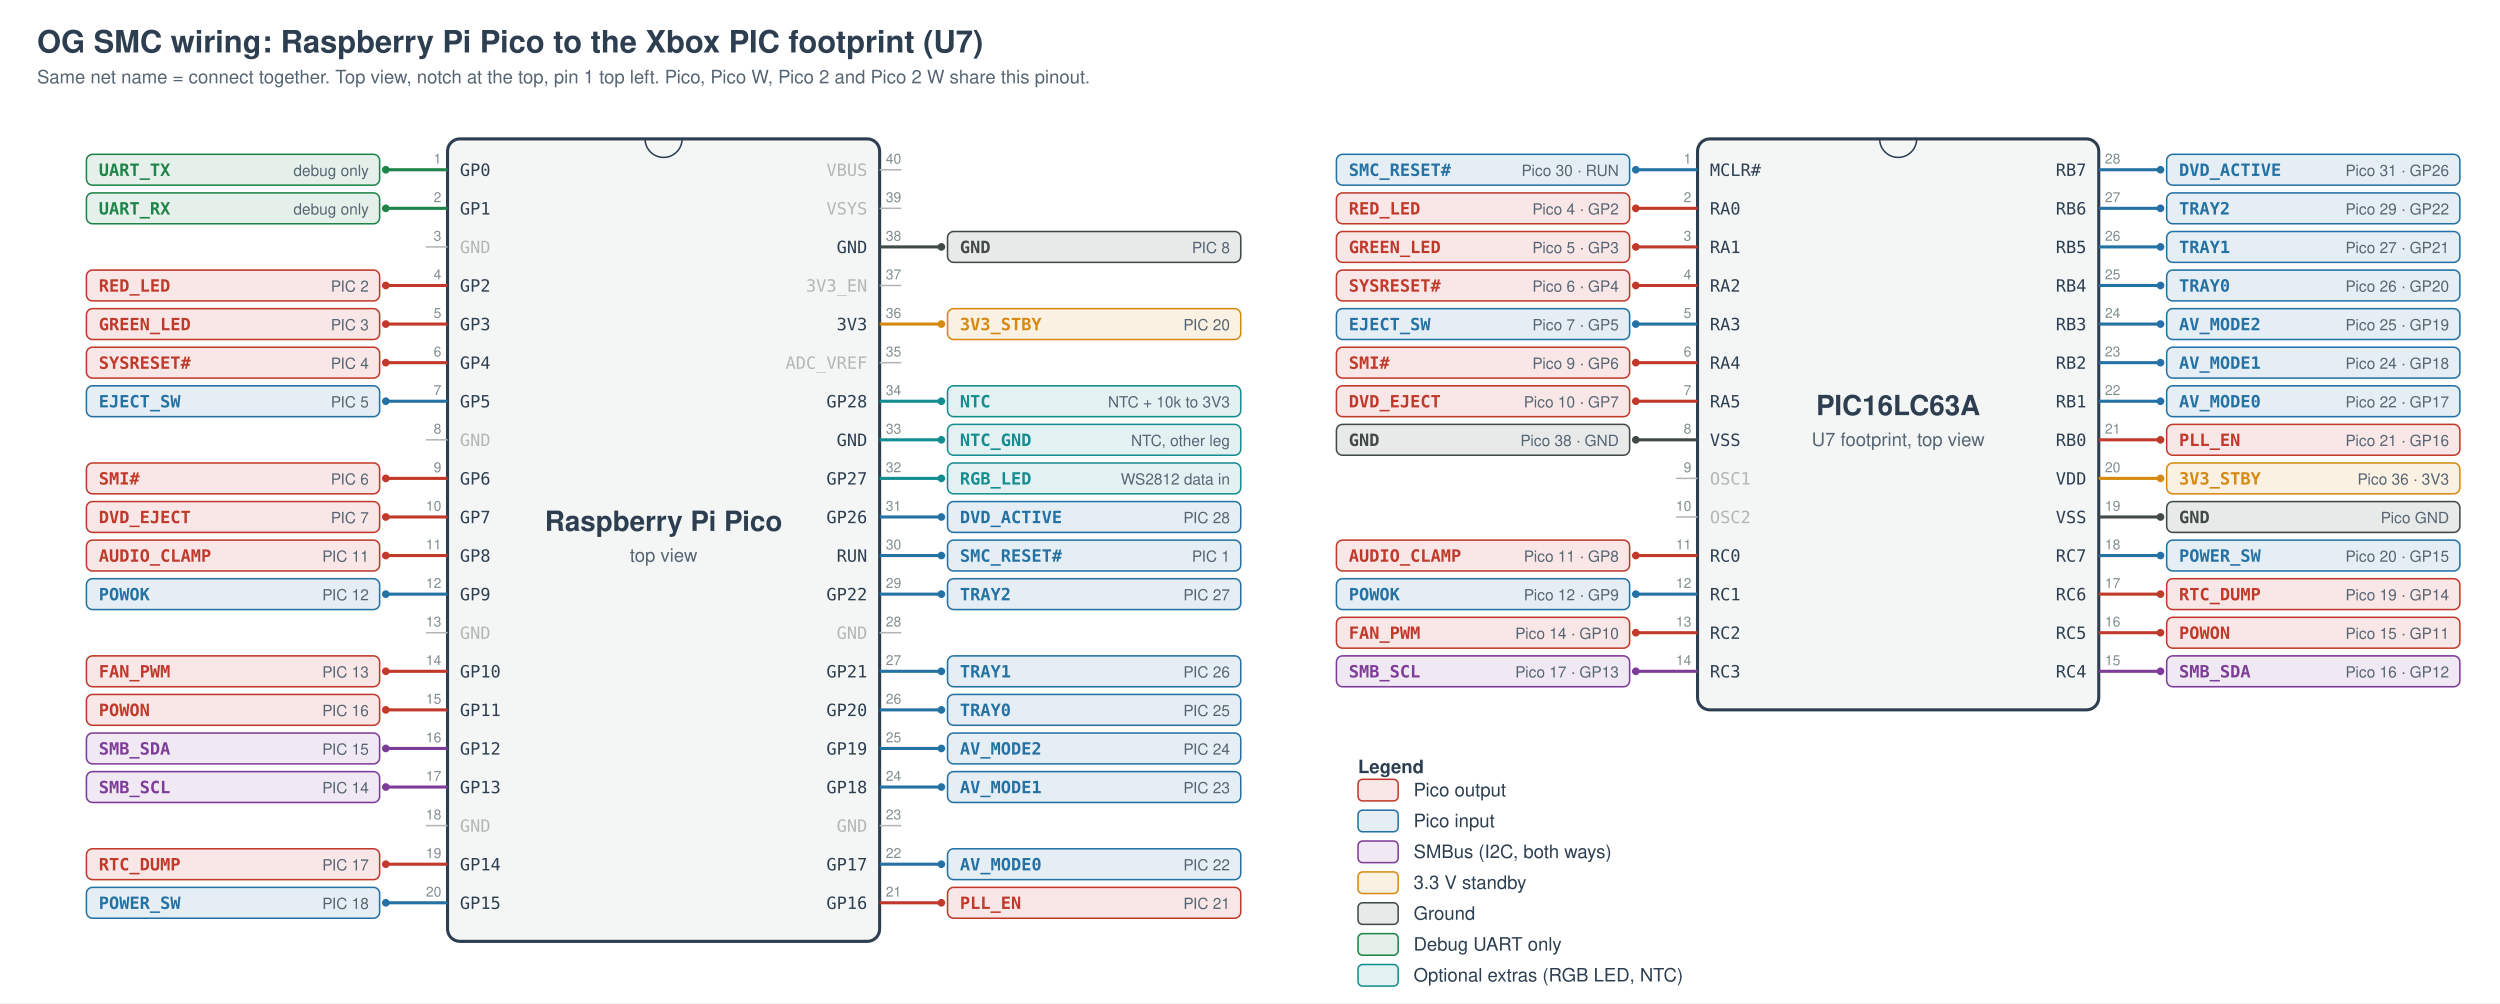
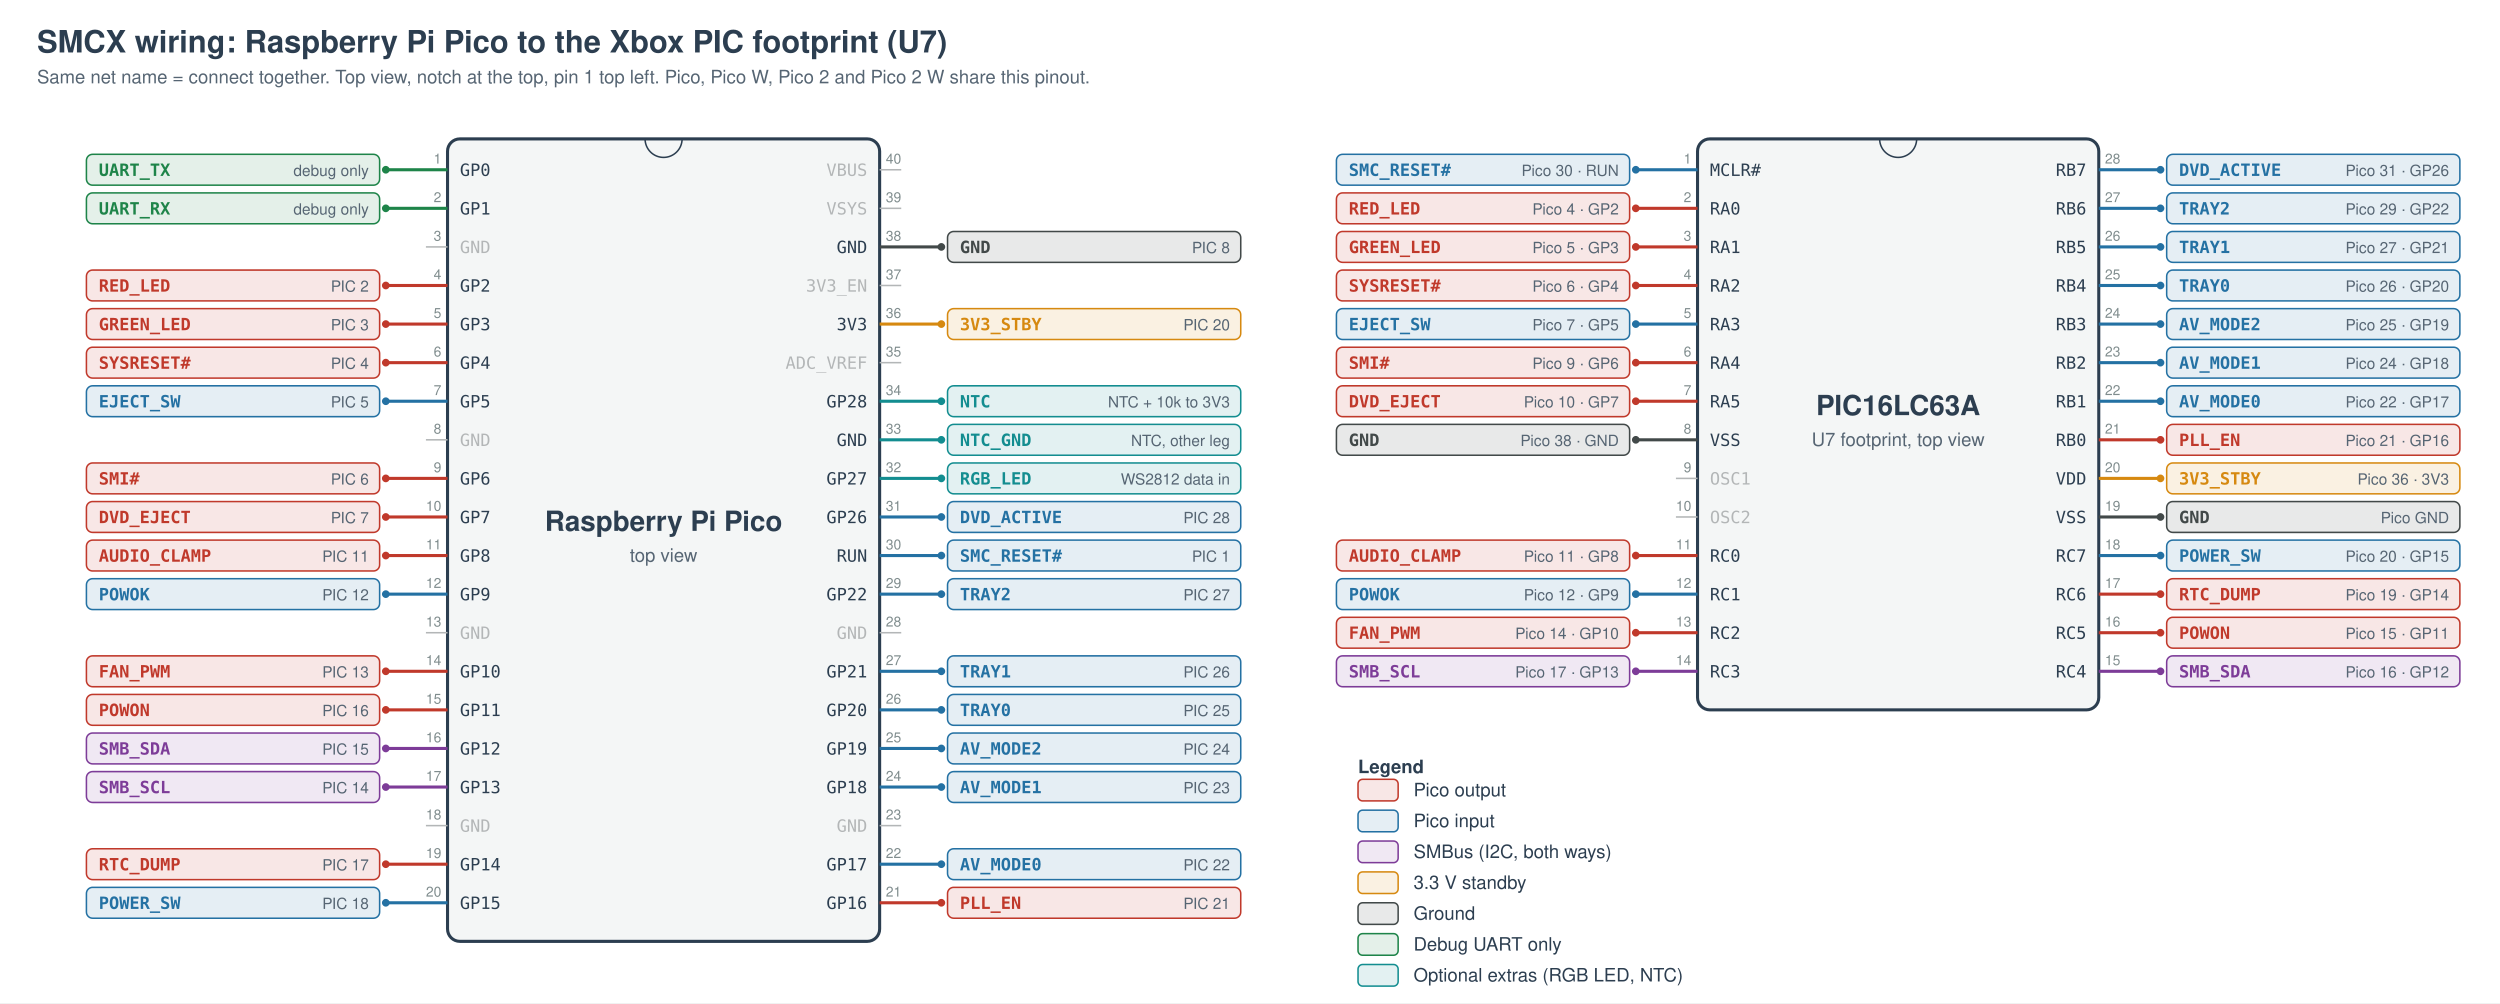
<svg xmlns="http://www.w3.org/2000/svg" viewBox="0 0 1620 650" width="1620" height="650" font-family="Segoe UI, Helvetica, Arial, sans-serif">
  <style>.body{fill:#f4f6f6;stroke:#2c3e50;stroke-width:2}.notch{fill:none;stroke:#2c3e50}
.title{font-size:18px;font-weight:600;fill:#2c3e50}.sub{font-size:12px;fill:#566573}
.num{font-size:9px;fill:#7f8c8d}.pin{font-size:11px;fill:#2c3e50;font-family:Consolas,Menlo,monospace}
.unused{fill:#b3b6b7}.net{font-size:11px;font-weight:600;font-family:Consolas,Menlo,monospace}
.to{font-size:10px;fill:#566573}.h{font-size:20px;font-weight:600;fill:#2c3e50}.leg{font-size:12px;fill:#2c3e50}</style>
  <rect width="1620" height="650" fill="#ffffff" />
-   <text x="24" y="34" class="h">OG SMC wiring: Raspberry Pi Pico to the Xbox PIC footprint (U7)</text>
+   <text x="24" y="34" class="h">SMCX wiring: Raspberry Pi Pico to the Xbox PIC footprint (U7)</text>
  <text x="24" y="54" class="sub">Same net name = connect together. Top view, notch at the top, pin 1 top left. Pico, Pico W, Pico 2 and Pico 2 W share this pinout.</text>
  <rect x="290" y="90" width="280" height="520" rx="8" class="body" />
  <path d="M 418 90 a 12 12 0 0 0 24 0" class="notch" />
  <text x="430" y="344" class="title" text-anchor="middle">Raspberry Pi Pico</text>
  <text x="430" y="364" class="sub" text-anchor="middle">top view</text>
  <line x1="290" y1="110" x2="250" y2="110" stroke="#1e8449" stroke-width="2" />
  <circle cx="250" cy="110" r="2.5" fill="#1e8449" />
  <text x="286" y="106" class="num" text-anchor="end">1</text>
  <text x="298" y="114" class="pin" text-anchor="start">GP0</text>
  <rect x="56" y="100" width="190" height="20" rx="4" fill="#1e8449" fill-opacity="0.12" stroke="#1e8449" />
  <text x="64" y="114" class="net" fill="#1e8449">UART_TX</text>
  <text x="239" y="114" class="to" text-anchor="end">debug only</text>
  <line x1="290" y1="135" x2="250" y2="135" stroke="#1e8449" stroke-width="2" />
  <circle cx="250" cy="135" r="2.5" fill="#1e8449" />
  <text x="286" y="131" class="num" text-anchor="end">2</text>
  <text x="298" y="139" class="pin" text-anchor="start">GP1</text>
  <rect x="56" y="125" width="190" height="20" rx="4" fill="#1e8449" fill-opacity="0.12" stroke="#1e8449" />
  <text x="64" y="139" class="net" fill="#1e8449">UART_RX</text>
  <text x="239" y="139" class="to" text-anchor="end">debug only</text>
  <line x1="290" y1="160" x2="276" y2="160" stroke="#b3b6b7" stroke-width="1" />
  <text x="286" y="156" class="num" text-anchor="end">3</text>
  <text x="298" y="164" class="pin unused" text-anchor="start">GND</text>
  <line x1="290" y1="185" x2="250" y2="185" stroke="#c0392b" stroke-width="2" />
  <circle cx="250" cy="185" r="2.5" fill="#c0392b" />
  <text x="286" y="181" class="num" text-anchor="end">4</text>
  <text x="298" y="189" class="pin" text-anchor="start">GP2</text>
  <rect x="56" y="175" width="190" height="20" rx="4" fill="#c0392b" fill-opacity="0.12" stroke="#c0392b" />
  <text x="64" y="189" class="net" fill="#c0392b">RED_LED</text>
  <text x="239" y="189" class="to" text-anchor="end">PIC 2</text>
  <line x1="290" y1="210" x2="250" y2="210" stroke="#c0392b" stroke-width="2" />
  <circle cx="250" cy="210" r="2.5" fill="#c0392b" />
  <text x="286" y="206" class="num" text-anchor="end">5</text>
  <text x="298" y="214" class="pin" text-anchor="start">GP3</text>
  <rect x="56" y="200" width="190" height="20" rx="4" fill="#c0392b" fill-opacity="0.12" stroke="#c0392b" />
  <text x="64" y="214" class="net" fill="#c0392b">GREEN_LED</text>
  <text x="239" y="214" class="to" text-anchor="end">PIC 3</text>
  <line x1="290" y1="235" x2="250" y2="235" stroke="#c0392b" stroke-width="2" />
  <circle cx="250" cy="235" r="2.5" fill="#c0392b" />
  <text x="286" y="231" class="num" text-anchor="end">6</text>
  <text x="298" y="239" class="pin" text-anchor="start">GP4</text>
  <rect x="56" y="225" width="190" height="20" rx="4" fill="#c0392b" fill-opacity="0.12" stroke="#c0392b" />
  <text x="64" y="239" class="net" fill="#c0392b">SYSRESET#</text>
  <text x="239" y="239" class="to" text-anchor="end">PIC 4</text>
  <line x1="290" y1="260" x2="250" y2="260" stroke="#2471a3" stroke-width="2" />
  <circle cx="250" cy="260" r="2.5" fill="#2471a3" />
  <text x="286" y="256" class="num" text-anchor="end">7</text>
  <text x="298" y="264" class="pin" text-anchor="start">GP5</text>
  <rect x="56" y="250" width="190" height="20" rx="4" fill="#2471a3" fill-opacity="0.12" stroke="#2471a3" />
  <text x="64" y="264" class="net" fill="#2471a3">EJECT_SW</text>
  <text x="239" y="264" class="to" text-anchor="end">PIC 5</text>
  <line x1="290" y1="285" x2="276" y2="285" stroke="#b3b6b7" stroke-width="1" />
  <text x="286" y="281" class="num" text-anchor="end">8</text>
  <text x="298" y="289" class="pin unused" text-anchor="start">GND</text>
  <line x1="290" y1="310" x2="250" y2="310" stroke="#c0392b" stroke-width="2" />
  <circle cx="250" cy="310" r="2.5" fill="#c0392b" />
  <text x="286" y="306" class="num" text-anchor="end">9</text>
  <text x="298" y="314" class="pin" text-anchor="start">GP6</text>
  <rect x="56" y="300" width="190" height="20" rx="4" fill="#c0392b" fill-opacity="0.12" stroke="#c0392b" />
  <text x="64" y="314" class="net" fill="#c0392b">SMI#</text>
  <text x="239" y="314" class="to" text-anchor="end">PIC 6</text>
  <line x1="290" y1="335" x2="250" y2="335" stroke="#c0392b" stroke-width="2" />
  <circle cx="250" cy="335" r="2.5" fill="#c0392b" />
  <text x="286" y="331" class="num" text-anchor="end">10</text>
  <text x="298" y="339" class="pin" text-anchor="start">GP7</text>
  <rect x="56" y="325" width="190" height="20" rx="4" fill="#c0392b" fill-opacity="0.12" stroke="#c0392b" />
  <text x="64" y="339" class="net" fill="#c0392b">DVD_EJECT</text>
  <text x="239" y="339" class="to" text-anchor="end">PIC 7</text>
  <line x1="290" y1="360" x2="250" y2="360" stroke="#c0392b" stroke-width="2" />
  <circle cx="250" cy="360" r="2.5" fill="#c0392b" />
  <text x="286" y="356" class="num" text-anchor="end">11</text>
  <text x="298" y="364" class="pin" text-anchor="start">GP8</text>
  <rect x="56" y="350" width="190" height="20" rx="4" fill="#c0392b" fill-opacity="0.12" stroke="#c0392b" />
  <text x="64" y="364" class="net" fill="#c0392b">AUDIO_CLAMP</text>
  <text x="239" y="364" class="to" text-anchor="end">PIC 11</text>
  <line x1="290" y1="385" x2="250" y2="385" stroke="#2471a3" stroke-width="2" />
  <circle cx="250" cy="385" r="2.5" fill="#2471a3" />
  <text x="286" y="381" class="num" text-anchor="end">12</text>
  <text x="298" y="389" class="pin" text-anchor="start">GP9</text>
  <rect x="56" y="375" width="190" height="20" rx="4" fill="#2471a3" fill-opacity="0.12" stroke="#2471a3" />
  <text x="64" y="389" class="net" fill="#2471a3">POWOK</text>
  <text x="239" y="389" class="to" text-anchor="end">PIC 12</text>
  <line x1="290" y1="410" x2="276" y2="410" stroke="#b3b6b7" stroke-width="1" />
  <text x="286" y="406" class="num" text-anchor="end">13</text>
  <text x="298" y="414" class="pin unused" text-anchor="start">GND</text>
  <line x1="290" y1="435" x2="250" y2="435" stroke="#c0392b" stroke-width="2" />
  <circle cx="250" cy="435" r="2.5" fill="#c0392b" />
  <text x="286" y="431" class="num" text-anchor="end">14</text>
  <text x="298" y="439" class="pin" text-anchor="start">GP10</text>
  <rect x="56" y="425" width="190" height="20" rx="4" fill="#c0392b" fill-opacity="0.12" stroke="#c0392b" />
  <text x="64" y="439" class="net" fill="#c0392b">FAN_PWM</text>
  <text x="239" y="439" class="to" text-anchor="end">PIC 13</text>
  <line x1="290" y1="460" x2="250" y2="460" stroke="#c0392b" stroke-width="2" />
  <circle cx="250" cy="460" r="2.5" fill="#c0392b" />
  <text x="286" y="456" class="num" text-anchor="end">15</text>
  <text x="298" y="464" class="pin" text-anchor="start">GP11</text>
  <rect x="56" y="450" width="190" height="20" rx="4" fill="#c0392b" fill-opacity="0.12" stroke="#c0392b" />
  <text x="64" y="464" class="net" fill="#c0392b">POWON</text>
  <text x="239" y="464" class="to" text-anchor="end">PIC 16</text>
  <line x1="290" y1="485" x2="250" y2="485" stroke="#7d3c98" stroke-width="2" />
  <circle cx="250" cy="485" r="2.5" fill="#7d3c98" />
  <text x="286" y="481" class="num" text-anchor="end">16</text>
  <text x="298" y="489" class="pin" text-anchor="start">GP12</text>
  <rect x="56" y="475" width="190" height="20" rx="4" fill="#7d3c98" fill-opacity="0.12" stroke="#7d3c98" />
  <text x="64" y="489" class="net" fill="#7d3c98">SMB_SDA</text>
  <text x="239" y="489" class="to" text-anchor="end">PIC 15</text>
  <line x1="290" y1="510" x2="250" y2="510" stroke="#7d3c98" stroke-width="2" />
  <circle cx="250" cy="510" r="2.5" fill="#7d3c98" />
  <text x="286" y="506" class="num" text-anchor="end">17</text>
  <text x="298" y="514" class="pin" text-anchor="start">GP13</text>
  <rect x="56" y="500" width="190" height="20" rx="4" fill="#7d3c98" fill-opacity="0.12" stroke="#7d3c98" />
  <text x="64" y="514" class="net" fill="#7d3c98">SMB_SCL</text>
  <text x="239" y="514" class="to" text-anchor="end">PIC 14</text>
  <line x1="290" y1="535" x2="276" y2="535" stroke="#b3b6b7" stroke-width="1" />
  <text x="286" y="531" class="num" text-anchor="end">18</text>
  <text x="298" y="539" class="pin unused" text-anchor="start">GND</text>
  <line x1="290" y1="560" x2="250" y2="560" stroke="#c0392b" stroke-width="2" />
  <circle cx="250" cy="560" r="2.5" fill="#c0392b" />
  <text x="286" y="556" class="num" text-anchor="end">19</text>
  <text x="298" y="564" class="pin" text-anchor="start">GP14</text>
  <rect x="56" y="550" width="190" height="20" rx="4" fill="#c0392b" fill-opacity="0.12" stroke="#c0392b" />
  <text x="64" y="564" class="net" fill="#c0392b">RTC_DUMP</text>
  <text x="239" y="564" class="to" text-anchor="end">PIC 17</text>
  <line x1="290" y1="585" x2="250" y2="585" stroke="#2471a3" stroke-width="2" />
  <circle cx="250" cy="585" r="2.5" fill="#2471a3" />
  <text x="286" y="581" class="num" text-anchor="end">20</text>
  <text x="298" y="589" class="pin" text-anchor="start">GP15</text>
  <rect x="56" y="575" width="190" height="20" rx="4" fill="#2471a3" fill-opacity="0.12" stroke="#2471a3" />
  <text x="64" y="589" class="net" fill="#2471a3">POWER_SW</text>
  <text x="239" y="589" class="to" text-anchor="end">PIC 18</text>
  <line x1="570" y1="585" x2="610" y2="585" stroke="#c0392b" stroke-width="2" />
  <circle cx="610" cy="585" r="2.5" fill="#c0392b" />
  <text x="574" y="581" class="num" text-anchor="start">21</text>
  <text x="562" y="589" class="pin" text-anchor="end">GP16</text>
  <rect x="614" y="575" width="190" height="20" rx="4" fill="#c0392b" fill-opacity="0.12" stroke="#c0392b" />
  <text x="622" y="589" class="net" fill="#c0392b">PLL_EN</text>
  <text x="797" y="589" class="to" text-anchor="end">PIC 21</text>
  <line x1="570" y1="560" x2="610" y2="560" stroke="#2471a3" stroke-width="2" />
  <circle cx="610" cy="560" r="2.5" fill="#2471a3" />
  <text x="574" y="556" class="num" text-anchor="start">22</text>
  <text x="562" y="564" class="pin" text-anchor="end">GP17</text>
  <rect x="614" y="550" width="190" height="20" rx="4" fill="#2471a3" fill-opacity="0.12" stroke="#2471a3" />
  <text x="622" y="564" class="net" fill="#2471a3">AV_MODE0</text>
  <text x="797" y="564" class="to" text-anchor="end">PIC 22</text>
  <line x1="570" y1="535" x2="584" y2="535" stroke="#b3b6b7" stroke-width="1" />
  <text x="574" y="531" class="num" text-anchor="start">23</text>
  <text x="562" y="539" class="pin unused" text-anchor="end">GND</text>
  <line x1="570" y1="510" x2="610" y2="510" stroke="#2471a3" stroke-width="2" />
  <circle cx="610" cy="510" r="2.5" fill="#2471a3" />
  <text x="574" y="506" class="num" text-anchor="start">24</text>
  <text x="562" y="514" class="pin" text-anchor="end">GP18</text>
  <rect x="614" y="500" width="190" height="20" rx="4" fill="#2471a3" fill-opacity="0.12" stroke="#2471a3" />
  <text x="622" y="514" class="net" fill="#2471a3">AV_MODE1</text>
  <text x="797" y="514" class="to" text-anchor="end">PIC 23</text>
  <line x1="570" y1="485" x2="610" y2="485" stroke="#2471a3" stroke-width="2" />
  <circle cx="610" cy="485" r="2.5" fill="#2471a3" />
  <text x="574" y="481" class="num" text-anchor="start">25</text>
  <text x="562" y="489" class="pin" text-anchor="end">GP19</text>
  <rect x="614" y="475" width="190" height="20" rx="4" fill="#2471a3" fill-opacity="0.12" stroke="#2471a3" />
  <text x="622" y="489" class="net" fill="#2471a3">AV_MODE2</text>
  <text x="797" y="489" class="to" text-anchor="end">PIC 24</text>
  <line x1="570" y1="460" x2="610" y2="460" stroke="#2471a3" stroke-width="2" />
  <circle cx="610" cy="460" r="2.5" fill="#2471a3" />
  <text x="574" y="456" class="num" text-anchor="start">26</text>
  <text x="562" y="464" class="pin" text-anchor="end">GP20</text>
  <rect x="614" y="450" width="190" height="20" rx="4" fill="#2471a3" fill-opacity="0.12" stroke="#2471a3" />
  <text x="622" y="464" class="net" fill="#2471a3">TRAY0</text>
  <text x="797" y="464" class="to" text-anchor="end">PIC 25</text>
  <line x1="570" y1="435" x2="610" y2="435" stroke="#2471a3" stroke-width="2" />
  <circle cx="610" cy="435" r="2.5" fill="#2471a3" />
  <text x="574" y="431" class="num" text-anchor="start">27</text>
  <text x="562" y="439" class="pin" text-anchor="end">GP21</text>
  <rect x="614" y="425" width="190" height="20" rx="4" fill="#2471a3" fill-opacity="0.12" stroke="#2471a3" />
  <text x="622" y="439" class="net" fill="#2471a3">TRAY1</text>
  <text x="797" y="439" class="to" text-anchor="end">PIC 26</text>
  <line x1="570" y1="410" x2="584" y2="410" stroke="#b3b6b7" stroke-width="1" />
  <text x="574" y="406" class="num" text-anchor="start">28</text>
  <text x="562" y="414" class="pin unused" text-anchor="end">GND</text>
  <line x1="570" y1="385" x2="610" y2="385" stroke="#2471a3" stroke-width="2" />
  <circle cx="610" cy="385" r="2.5" fill="#2471a3" />
  <text x="574" y="381" class="num" text-anchor="start">29</text>
  <text x="562" y="389" class="pin" text-anchor="end">GP22</text>
  <rect x="614" y="375" width="190" height="20" rx="4" fill="#2471a3" fill-opacity="0.12" stroke="#2471a3" />
  <text x="622" y="389" class="net" fill="#2471a3">TRAY2</text>
  <text x="797" y="389" class="to" text-anchor="end">PIC 27</text>
  <line x1="570" y1="360" x2="610" y2="360" stroke="#2471a3" stroke-width="2" />
  <circle cx="610" cy="360" r="2.5" fill="#2471a3" />
  <text x="574" y="356" class="num" text-anchor="start">30</text>
  <text x="562" y="364" class="pin" text-anchor="end">RUN</text>
  <rect x="614" y="350" width="190" height="20" rx="4" fill="#2471a3" fill-opacity="0.12" stroke="#2471a3" />
  <text x="622" y="364" class="net" fill="#2471a3">SMC_RESET#</text>
  <text x="797" y="364" class="to" text-anchor="end">PIC 1</text>
  <line x1="570" y1="335" x2="610" y2="335" stroke="#2471a3" stroke-width="2" />
  <circle cx="610" cy="335" r="2.5" fill="#2471a3" />
  <text x="574" y="331" class="num" text-anchor="start">31</text>
  <text x="562" y="339" class="pin" text-anchor="end">GP26</text>
  <rect x="614" y="325" width="190" height="20" rx="4" fill="#2471a3" fill-opacity="0.12" stroke="#2471a3" />
  <text x="622" y="339" class="net" fill="#2471a3">DVD_ACTIVE</text>
  <text x="797" y="339" class="to" text-anchor="end">PIC 28</text>
  <line x1="570" y1="310" x2="610" y2="310" stroke="#138d90" stroke-width="2" />
  <circle cx="610" cy="310" r="2.5" fill="#138d90" />
  <text x="574" y="306" class="num" text-anchor="start">32</text>
  <text x="562" y="314" class="pin" text-anchor="end">GP27</text>
  <rect x="614" y="300" width="190" height="20" rx="4" fill="#138d90" fill-opacity="0.12" stroke="#138d90" />
  <text x="622" y="314" class="net" fill="#138d90">RGB_LED</text>
  <text x="797" y="314" class="to" text-anchor="end">WS2812 data in</text>
  <line x1="570" y1="285" x2="610" y2="285" stroke="#138d90" stroke-width="2" />
  <circle cx="610" cy="285" r="2.5" fill="#138d90" />
  <text x="574" y="281" class="num" text-anchor="start">33</text>
  <text x="562" y="289" class="pin" text-anchor="end">GND</text>
  <rect x="614" y="275" width="190" height="20" rx="4" fill="#138d90" fill-opacity="0.12" stroke="#138d90" />
  <text x="622" y="289" class="net" fill="#138d90">NTC_GND</text>
  <text x="797" y="289" class="to" text-anchor="end">NTC, other leg</text>
  <line x1="570" y1="260" x2="610" y2="260" stroke="#138d90" stroke-width="2" />
  <circle cx="610" cy="260" r="2.5" fill="#138d90" />
  <text x="574" y="256" class="num" text-anchor="start">34</text>
  <text x="562" y="264" class="pin" text-anchor="end">GP28</text>
  <rect x="614" y="250" width="190" height="20" rx="4" fill="#138d90" fill-opacity="0.12" stroke="#138d90" />
  <text x="622" y="264" class="net" fill="#138d90">NTC</text>
  <text x="797" y="264" class="to" text-anchor="end">NTC + 10k to 3V3</text>
  <line x1="570" y1="235" x2="584" y2="235" stroke="#b3b6b7" stroke-width="1" />
  <text x="574" y="231" class="num" text-anchor="start">35</text>
  <text x="562" y="239" class="pin unused" text-anchor="end">ADC_VREF</text>
  <line x1="570" y1="210" x2="610" y2="210" stroke="#d68910" stroke-width="2" />
  <circle cx="610" cy="210" r="2.5" fill="#d68910" />
  <text x="574" y="206" class="num" text-anchor="start">36</text>
  <text x="562" y="214" class="pin" text-anchor="end">3V3</text>
  <rect x="614" y="200" width="190" height="20" rx="4" fill="#d68910" fill-opacity="0.12" stroke="#d68910" />
  <text x="622" y="214" class="net" fill="#d68910">3V3_STBY</text>
  <text x="797" y="214" class="to" text-anchor="end">PIC 20</text>
  <line x1="570" y1="185" x2="584" y2="185" stroke="#b3b6b7" stroke-width="1" />
  <text x="574" y="181" class="num" text-anchor="start">37</text>
  <text x="562" y="189" class="pin unused" text-anchor="end">3V3_EN</text>
  <line x1="570" y1="160" x2="610" y2="160" stroke="#424949" stroke-width="2" />
  <circle cx="610" cy="160" r="2.5" fill="#424949" />
  <text x="574" y="156" class="num" text-anchor="start">38</text>
  <text x="562" y="164" class="pin" text-anchor="end">GND</text>
  <rect x="614" y="150" width="190" height="20" rx="4" fill="#424949" fill-opacity="0.12" stroke="#424949" />
  <text x="622" y="164" class="net" fill="#424949">GND</text>
  <text x="797" y="164" class="to" text-anchor="end">PIC 8</text>
  <line x1="570" y1="135" x2="584" y2="135" stroke="#b3b6b7" stroke-width="1" />
  <text x="574" y="131" class="num" text-anchor="start">39</text>
  <text x="562" y="139" class="pin unused" text-anchor="end">VSYS</text>
  <line x1="570" y1="110" x2="584" y2="110" stroke="#b3b6b7" stroke-width="1" />
  <text x="574" y="106" class="num" text-anchor="start">40</text>
  <text x="562" y="114" class="pin unused" text-anchor="end">VBUS</text>
  <rect x="1100" y="90" width="260" height="370" rx="8" class="body" />
  <path d="M 1218 90 a 12 12 0 0 0 24 0" class="notch" />
  <text x="1230" y="269" class="title" text-anchor="middle">PIC16LC63A</text>
  <text x="1230" y="289" class="sub" text-anchor="middle">U7 footprint, top view</text>
  <line x1="1100" y1="110" x2="1060" y2="110" stroke="#2471a3" stroke-width="2" />
  <circle cx="1060" cy="110" r="2.5" fill="#2471a3" />
  <text x="1096" y="106" class="num" text-anchor="end">1</text>
  <text x="1108" y="114" class="pin" text-anchor="start">MCLR#</text>
  <rect x="866" y="100" width="190" height="20" rx="4" fill="#2471a3" fill-opacity="0.12" stroke="#2471a3" />
  <text x="874" y="114" class="net" fill="#2471a3">SMC_RESET#</text>
  <text x="1049" y="114" class="to" text-anchor="end">Pico 30 · RUN</text>
  <line x1="1100" y1="135" x2="1060" y2="135" stroke="#c0392b" stroke-width="2" />
  <circle cx="1060" cy="135" r="2.5" fill="#c0392b" />
  <text x="1096" y="131" class="num" text-anchor="end">2</text>
  <text x="1108" y="139" class="pin" text-anchor="start">RA0</text>
  <rect x="866" y="125" width="190" height="20" rx="4" fill="#c0392b" fill-opacity="0.12" stroke="#c0392b" />
  <text x="874" y="139" class="net" fill="#c0392b">RED_LED</text>
  <text x="1049" y="139" class="to" text-anchor="end">Pico 4 · GP2</text>
  <line x1="1100" y1="160" x2="1060" y2="160" stroke="#c0392b" stroke-width="2" />
  <circle cx="1060" cy="160" r="2.5" fill="#c0392b" />
  <text x="1096" y="156" class="num" text-anchor="end">3</text>
  <text x="1108" y="164" class="pin" text-anchor="start">RA1</text>
  <rect x="866" y="150" width="190" height="20" rx="4" fill="#c0392b" fill-opacity="0.12" stroke="#c0392b" />
  <text x="874" y="164" class="net" fill="#c0392b">GREEN_LED</text>
  <text x="1049" y="164" class="to" text-anchor="end">Pico 5 · GP3</text>
  <line x1="1100" y1="185" x2="1060" y2="185" stroke="#c0392b" stroke-width="2" />
  <circle cx="1060" cy="185" r="2.5" fill="#c0392b" />
  <text x="1096" y="181" class="num" text-anchor="end">4</text>
  <text x="1108" y="189" class="pin" text-anchor="start">RA2</text>
  <rect x="866" y="175" width="190" height="20" rx="4" fill="#c0392b" fill-opacity="0.12" stroke="#c0392b" />
  <text x="874" y="189" class="net" fill="#c0392b">SYSRESET#</text>
  <text x="1049" y="189" class="to" text-anchor="end">Pico 6 · GP4</text>
  <line x1="1100" y1="210" x2="1060" y2="210" stroke="#2471a3" stroke-width="2" />
  <circle cx="1060" cy="210" r="2.5" fill="#2471a3" />
  <text x="1096" y="206" class="num" text-anchor="end">5</text>
  <text x="1108" y="214" class="pin" text-anchor="start">RA3</text>
  <rect x="866" y="200" width="190" height="20" rx="4" fill="#2471a3" fill-opacity="0.12" stroke="#2471a3" />
  <text x="874" y="214" class="net" fill="#2471a3">EJECT_SW</text>
  <text x="1049" y="214" class="to" text-anchor="end">Pico 7 · GP5</text>
  <line x1="1100" y1="235" x2="1060" y2="235" stroke="#c0392b" stroke-width="2" />
  <circle cx="1060" cy="235" r="2.5" fill="#c0392b" />
  <text x="1096" y="231" class="num" text-anchor="end">6</text>
  <text x="1108" y="239" class="pin" text-anchor="start">RA4</text>
  <rect x="866" y="225" width="190" height="20" rx="4" fill="#c0392b" fill-opacity="0.12" stroke="#c0392b" />
  <text x="874" y="239" class="net" fill="#c0392b">SMI#</text>
  <text x="1049" y="239" class="to" text-anchor="end">Pico 9 · GP6</text>
  <line x1="1100" y1="260" x2="1060" y2="260" stroke="#c0392b" stroke-width="2" />
  <circle cx="1060" cy="260" r="2.5" fill="#c0392b" />
  <text x="1096" y="256" class="num" text-anchor="end">7</text>
  <text x="1108" y="264" class="pin" text-anchor="start">RA5</text>
  <rect x="866" y="250" width="190" height="20" rx="4" fill="#c0392b" fill-opacity="0.12" stroke="#c0392b" />
  <text x="874" y="264" class="net" fill="#c0392b">DVD_EJECT</text>
  <text x="1049" y="264" class="to" text-anchor="end">Pico 10 · GP7</text>
  <line x1="1100" y1="285" x2="1060" y2="285" stroke="#424949" stroke-width="2" />
  <circle cx="1060" cy="285" r="2.5" fill="#424949" />
  <text x="1096" y="281" class="num" text-anchor="end">8</text>
  <text x="1108" y="289" class="pin" text-anchor="start">VSS</text>
  <rect x="866" y="275" width="190" height="20" rx="4" fill="#424949" fill-opacity="0.12" stroke="#424949" />
  <text x="874" y="289" class="net" fill="#424949">GND</text>
  <text x="1049" y="289" class="to" text-anchor="end">Pico 38 · GND</text>
  <line x1="1100" y1="310" x2="1086" y2="310" stroke="#b3b6b7" stroke-width="1" />
  <text x="1096" y="306" class="num" text-anchor="end">9</text>
  <text x="1108" y="314" class="pin unused" text-anchor="start">OSC1</text>
  <line x1="1100" y1="335" x2="1086" y2="335" stroke="#b3b6b7" stroke-width="1" />
  <text x="1096" y="331" class="num" text-anchor="end">10</text>
  <text x="1108" y="339" class="pin unused" text-anchor="start">OSC2</text>
  <line x1="1100" y1="360" x2="1060" y2="360" stroke="#c0392b" stroke-width="2" />
  <circle cx="1060" cy="360" r="2.5" fill="#c0392b" />
  <text x="1096" y="356" class="num" text-anchor="end">11</text>
  <text x="1108" y="364" class="pin" text-anchor="start">RC0</text>
  <rect x="866" y="350" width="190" height="20" rx="4" fill="#c0392b" fill-opacity="0.12" stroke="#c0392b" />
  <text x="874" y="364" class="net" fill="#c0392b">AUDIO_CLAMP</text>
  <text x="1049" y="364" class="to" text-anchor="end">Pico 11 · GP8</text>
  <line x1="1100" y1="385" x2="1060" y2="385" stroke="#2471a3" stroke-width="2" />
  <circle cx="1060" cy="385" r="2.5" fill="#2471a3" />
  <text x="1096" y="381" class="num" text-anchor="end">12</text>
  <text x="1108" y="389" class="pin" text-anchor="start">RC1</text>
  <rect x="866" y="375" width="190" height="20" rx="4" fill="#2471a3" fill-opacity="0.12" stroke="#2471a3" />
  <text x="874" y="389" class="net" fill="#2471a3">POWOK</text>
  <text x="1049" y="389" class="to" text-anchor="end">Pico 12 · GP9</text>
  <line x1="1100" y1="410" x2="1060" y2="410" stroke="#c0392b" stroke-width="2" />
  <circle cx="1060" cy="410" r="2.5" fill="#c0392b" />
  <text x="1096" y="406" class="num" text-anchor="end">13</text>
  <text x="1108" y="414" class="pin" text-anchor="start">RC2</text>
  <rect x="866" y="400" width="190" height="20" rx="4" fill="#c0392b" fill-opacity="0.12" stroke="#c0392b" />
  <text x="874" y="414" class="net" fill="#c0392b">FAN_PWM</text>
  <text x="1049" y="414" class="to" text-anchor="end">Pico 14 · GP10</text>
  <line x1="1100" y1="435" x2="1060" y2="435" stroke="#7d3c98" stroke-width="2" />
  <circle cx="1060" cy="435" r="2.5" fill="#7d3c98" />
  <text x="1096" y="431" class="num" text-anchor="end">14</text>
  <text x="1108" y="439" class="pin" text-anchor="start">RC3</text>
  <rect x="866" y="425" width="190" height="20" rx="4" fill="#7d3c98" fill-opacity="0.12" stroke="#7d3c98" />
  <text x="874" y="439" class="net" fill="#7d3c98">SMB_SCL</text>
  <text x="1049" y="439" class="to" text-anchor="end">Pico 17 · GP13</text>
  <line x1="1360" y1="435" x2="1400" y2="435" stroke="#7d3c98" stroke-width="2" />
  <circle cx="1400" cy="435" r="2.5" fill="#7d3c98" />
  <text x="1364" y="431" class="num" text-anchor="start">15</text>
  <text x="1352" y="439" class="pin" text-anchor="end">RC4</text>
  <rect x="1404" y="425" width="190" height="20" rx="4" fill="#7d3c98" fill-opacity="0.12" stroke="#7d3c98" />
  <text x="1412" y="439" class="net" fill="#7d3c98">SMB_SDA</text>
  <text x="1587" y="439" class="to" text-anchor="end">Pico 16 · GP12</text>
  <line x1="1360" y1="410" x2="1400" y2="410" stroke="#c0392b" stroke-width="2" />
  <circle cx="1400" cy="410" r="2.5" fill="#c0392b" />
  <text x="1364" y="406" class="num" text-anchor="start">16</text>
  <text x="1352" y="414" class="pin" text-anchor="end">RC5</text>
  <rect x="1404" y="400" width="190" height="20" rx="4" fill="#c0392b" fill-opacity="0.12" stroke="#c0392b" />
  <text x="1412" y="414" class="net" fill="#c0392b">POWON</text>
  <text x="1587" y="414" class="to" text-anchor="end">Pico 15 · GP11</text>
  <line x1="1360" y1="385" x2="1400" y2="385" stroke="#c0392b" stroke-width="2" />
  <circle cx="1400" cy="385" r="2.5" fill="#c0392b" />
  <text x="1364" y="381" class="num" text-anchor="start">17</text>
  <text x="1352" y="389" class="pin" text-anchor="end">RC6</text>
  <rect x="1404" y="375" width="190" height="20" rx="4" fill="#c0392b" fill-opacity="0.12" stroke="#c0392b" />
  <text x="1412" y="389" class="net" fill="#c0392b">RTC_DUMP</text>
  <text x="1587" y="389" class="to" text-anchor="end">Pico 19 · GP14</text>
  <line x1="1360" y1="360" x2="1400" y2="360" stroke="#2471a3" stroke-width="2" />
  <circle cx="1400" cy="360" r="2.5" fill="#2471a3" />
  <text x="1364" y="356" class="num" text-anchor="start">18</text>
  <text x="1352" y="364" class="pin" text-anchor="end">RC7</text>
  <rect x="1404" y="350" width="190" height="20" rx="4" fill="#2471a3" fill-opacity="0.12" stroke="#2471a3" />
  <text x="1412" y="364" class="net" fill="#2471a3">POWER_SW</text>
  <text x="1587" y="364" class="to" text-anchor="end">Pico 20 · GP15</text>
  <line x1="1360" y1="335" x2="1400" y2="335" stroke="#424949" stroke-width="2" />
  <circle cx="1400" cy="335" r="2.5" fill="#424949" />
  <text x="1364" y="331" class="num" text-anchor="start">19</text>
  <text x="1352" y="339" class="pin" text-anchor="end">VSS</text>
  <rect x="1404" y="325" width="190" height="20" rx="4" fill="#424949" fill-opacity="0.12" stroke="#424949" />
  <text x="1412" y="339" class="net" fill="#424949">GND</text>
  <text x="1587" y="339" class="to" text-anchor="end">Pico GND</text>
  <line x1="1360" y1="310" x2="1400" y2="310" stroke="#d68910" stroke-width="2" />
  <circle cx="1400" cy="310" r="2.5" fill="#d68910" />
  <text x="1364" y="306" class="num" text-anchor="start">20</text>
  <text x="1352" y="314" class="pin" text-anchor="end">VDD</text>
  <rect x="1404" y="300" width="190" height="20" rx="4" fill="#d68910" fill-opacity="0.12" stroke="#d68910" />
  <text x="1412" y="314" class="net" fill="#d68910">3V3_STBY</text>
  <text x="1587" y="314" class="to" text-anchor="end">Pico 36 · 3V3</text>
  <line x1="1360" y1="285" x2="1400" y2="285" stroke="#c0392b" stroke-width="2" />
  <circle cx="1400" cy="285" r="2.5" fill="#c0392b" />
  <text x="1364" y="281" class="num" text-anchor="start">21</text>
  <text x="1352" y="289" class="pin" text-anchor="end">RB0</text>
  <rect x="1404" y="275" width="190" height="20" rx="4" fill="#c0392b" fill-opacity="0.12" stroke="#c0392b" />
  <text x="1412" y="289" class="net" fill="#c0392b">PLL_EN</text>
  <text x="1587" y="289" class="to" text-anchor="end">Pico 21 · GP16</text>
  <line x1="1360" y1="260" x2="1400" y2="260" stroke="#2471a3" stroke-width="2" />
  <circle cx="1400" cy="260" r="2.5" fill="#2471a3" />
  <text x="1364" y="256" class="num" text-anchor="start">22</text>
  <text x="1352" y="264" class="pin" text-anchor="end">RB1</text>
  <rect x="1404" y="250" width="190" height="20" rx="4" fill="#2471a3" fill-opacity="0.12" stroke="#2471a3" />
  <text x="1412" y="264" class="net" fill="#2471a3">AV_MODE0</text>
  <text x="1587" y="264" class="to" text-anchor="end">Pico 22 · GP17</text>
  <line x1="1360" y1="235" x2="1400" y2="235" stroke="#2471a3" stroke-width="2" />
  <circle cx="1400" cy="235" r="2.5" fill="#2471a3" />
  <text x="1364" y="231" class="num" text-anchor="start">23</text>
  <text x="1352" y="239" class="pin" text-anchor="end">RB2</text>
  <rect x="1404" y="225" width="190" height="20" rx="4" fill="#2471a3" fill-opacity="0.12" stroke="#2471a3" />
  <text x="1412" y="239" class="net" fill="#2471a3">AV_MODE1</text>
  <text x="1587" y="239" class="to" text-anchor="end">Pico 24 · GP18</text>
  <line x1="1360" y1="210" x2="1400" y2="210" stroke="#2471a3" stroke-width="2" />
  <circle cx="1400" cy="210" r="2.5" fill="#2471a3" />
  <text x="1364" y="206" class="num" text-anchor="start">24</text>
  <text x="1352" y="214" class="pin" text-anchor="end">RB3</text>
  <rect x="1404" y="200" width="190" height="20" rx="4" fill="#2471a3" fill-opacity="0.12" stroke="#2471a3" />
  <text x="1412" y="214" class="net" fill="#2471a3">AV_MODE2</text>
  <text x="1587" y="214" class="to" text-anchor="end">Pico 25 · GP19</text>
  <line x1="1360" y1="185" x2="1400" y2="185" stroke="#2471a3" stroke-width="2" />
  <circle cx="1400" cy="185" r="2.5" fill="#2471a3" />
  <text x="1364" y="181" class="num" text-anchor="start">25</text>
  <text x="1352" y="189" class="pin" text-anchor="end">RB4</text>
  <rect x="1404" y="175" width="190" height="20" rx="4" fill="#2471a3" fill-opacity="0.12" stroke="#2471a3" />
  <text x="1412" y="189" class="net" fill="#2471a3">TRAY0</text>
  <text x="1587" y="189" class="to" text-anchor="end">Pico 26 · GP20</text>
  <line x1="1360" y1="160" x2="1400" y2="160" stroke="#2471a3" stroke-width="2" />
  <circle cx="1400" cy="160" r="2.5" fill="#2471a3" />
  <text x="1364" y="156" class="num" text-anchor="start">26</text>
  <text x="1352" y="164" class="pin" text-anchor="end">RB5</text>
  <rect x="1404" y="150" width="190" height="20" rx="4" fill="#2471a3" fill-opacity="0.12" stroke="#2471a3" />
  <text x="1412" y="164" class="net" fill="#2471a3">TRAY1</text>
  <text x="1587" y="164" class="to" text-anchor="end">Pico 27 · GP21</text>
  <line x1="1360" y1="135" x2="1400" y2="135" stroke="#2471a3" stroke-width="2" />
  <circle cx="1400" cy="135" r="2.5" fill="#2471a3" />
  <text x="1364" y="131" class="num" text-anchor="start">27</text>
  <text x="1352" y="139" class="pin" text-anchor="end">RB6</text>
  <rect x="1404" y="125" width="190" height="20" rx="4" fill="#2471a3" fill-opacity="0.12" stroke="#2471a3" />
  <text x="1412" y="139" class="net" fill="#2471a3">TRAY2</text>
  <text x="1587" y="139" class="to" text-anchor="end">Pico 29 · GP22</text>
  <line x1="1360" y1="110" x2="1400" y2="110" stroke="#2471a3" stroke-width="2" />
  <circle cx="1400" cy="110" r="2.5" fill="#2471a3" />
  <text x="1364" y="106" class="num" text-anchor="start">28</text>
  <text x="1352" y="114" class="pin" text-anchor="end">RB7</text>
  <rect x="1404" y="100" width="190" height="20" rx="4" fill="#2471a3" fill-opacity="0.12" stroke="#2471a3" />
  <text x="1412" y="114" class="net" fill="#2471a3">DVD_ACTIVE</text>
  <text x="1587" y="114" class="to" text-anchor="end">Pico 31 · GP26</text>
  <text x="880" y="501" class="leg" font-weight="600">Legend</text>
  <rect x="880" y="505" width="26" height="14" rx="3" fill="#c0392b" fill-opacity="0.12" stroke="#c0392b" />
  <text x="916" y="516" class="leg">Pico output</text>
  <rect x="880" y="525" width="26" height="14" rx="3" fill="#2471a3" fill-opacity="0.12" stroke="#2471a3" />
  <text x="916" y="536" class="leg">Pico input</text>
  <rect x="880" y="545" width="26" height="14" rx="3" fill="#7d3c98" fill-opacity="0.12" stroke="#7d3c98" />
  <text x="916" y="556" class="leg">SMBus (I2C, both ways)</text>
  <rect x="880" y="565" width="26" height="14" rx="3" fill="#d68910" fill-opacity="0.12" stroke="#d68910" />
  <text x="916" y="576" class="leg">3.3 V standby</text>
  <rect x="880" y="585" width="26" height="14" rx="3" fill="#424949" fill-opacity="0.12" stroke="#424949" />
  <text x="916" y="596" class="leg">Ground</text>
  <rect x="880" y="605" width="26" height="14" rx="3" fill="#1e8449" fill-opacity="0.12" stroke="#1e8449" />
  <text x="916" y="616" class="leg">Debug UART only</text>
  <rect x="880" y="625" width="26" height="14" rx="3" fill="#138d90" fill-opacity="0.12" stroke="#138d90" />
  <text x="916" y="636" class="leg">Optional extras (RGB LED, NTC)</text>
</svg>
